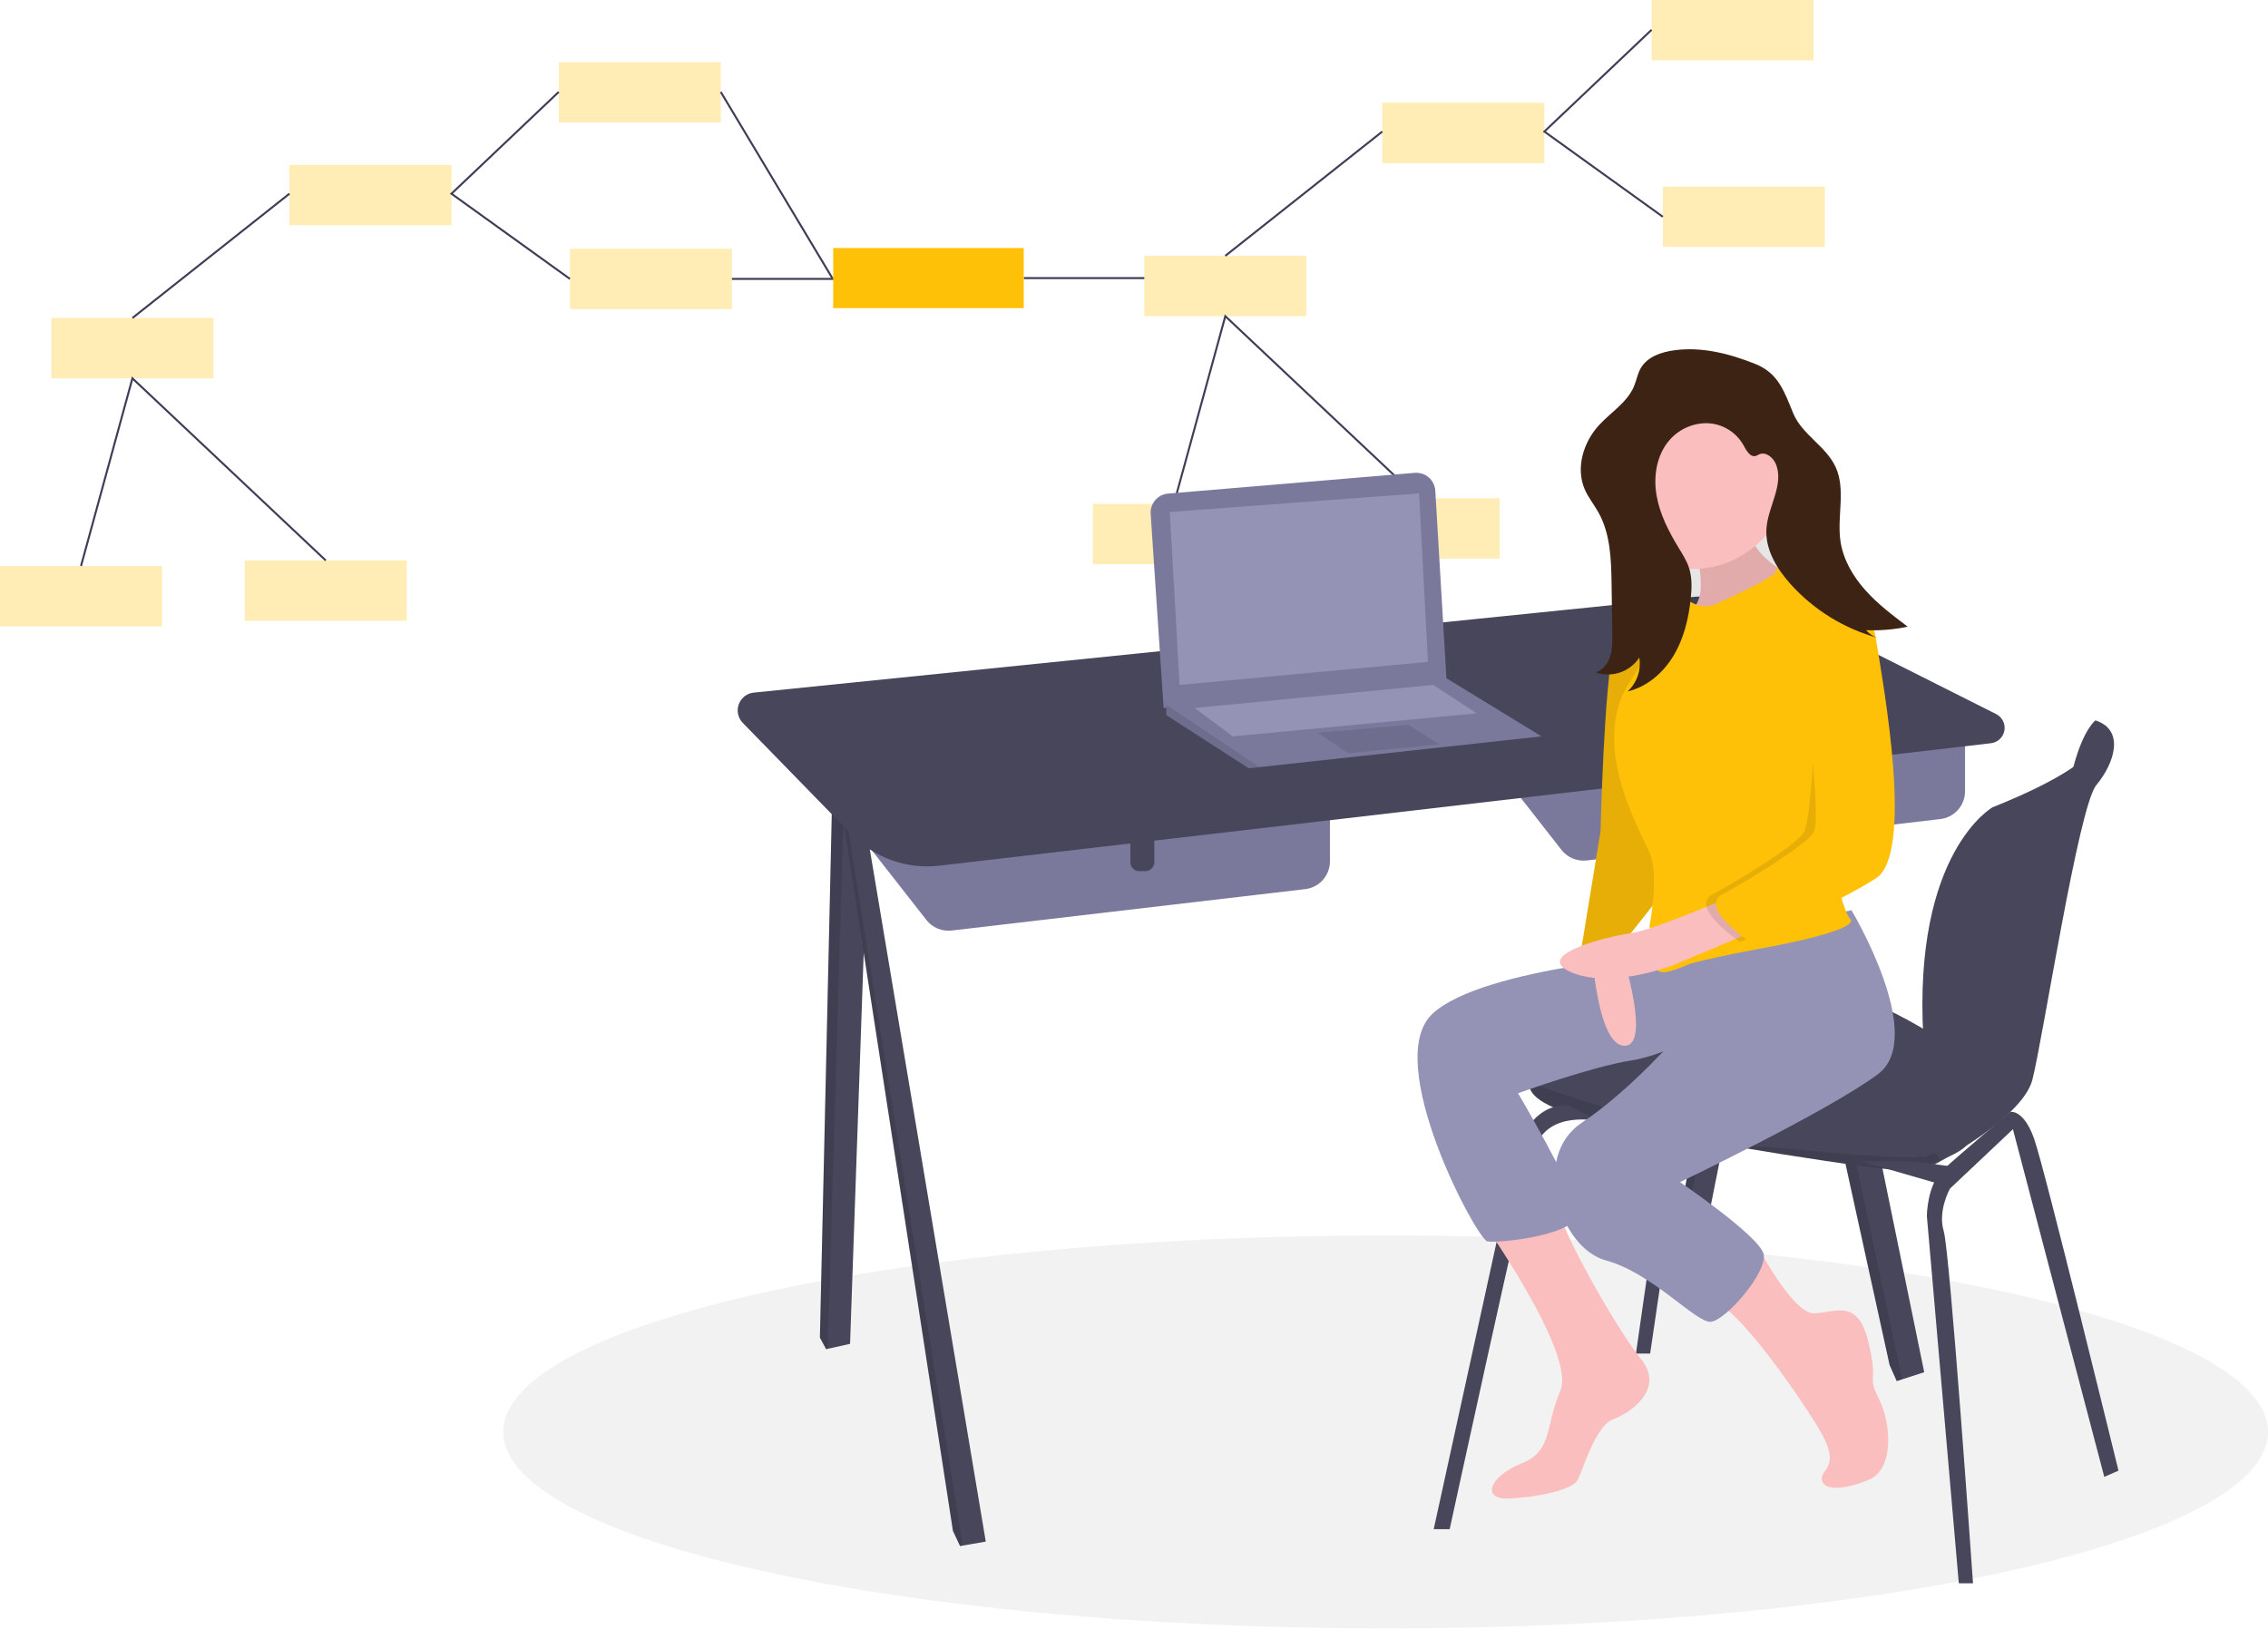
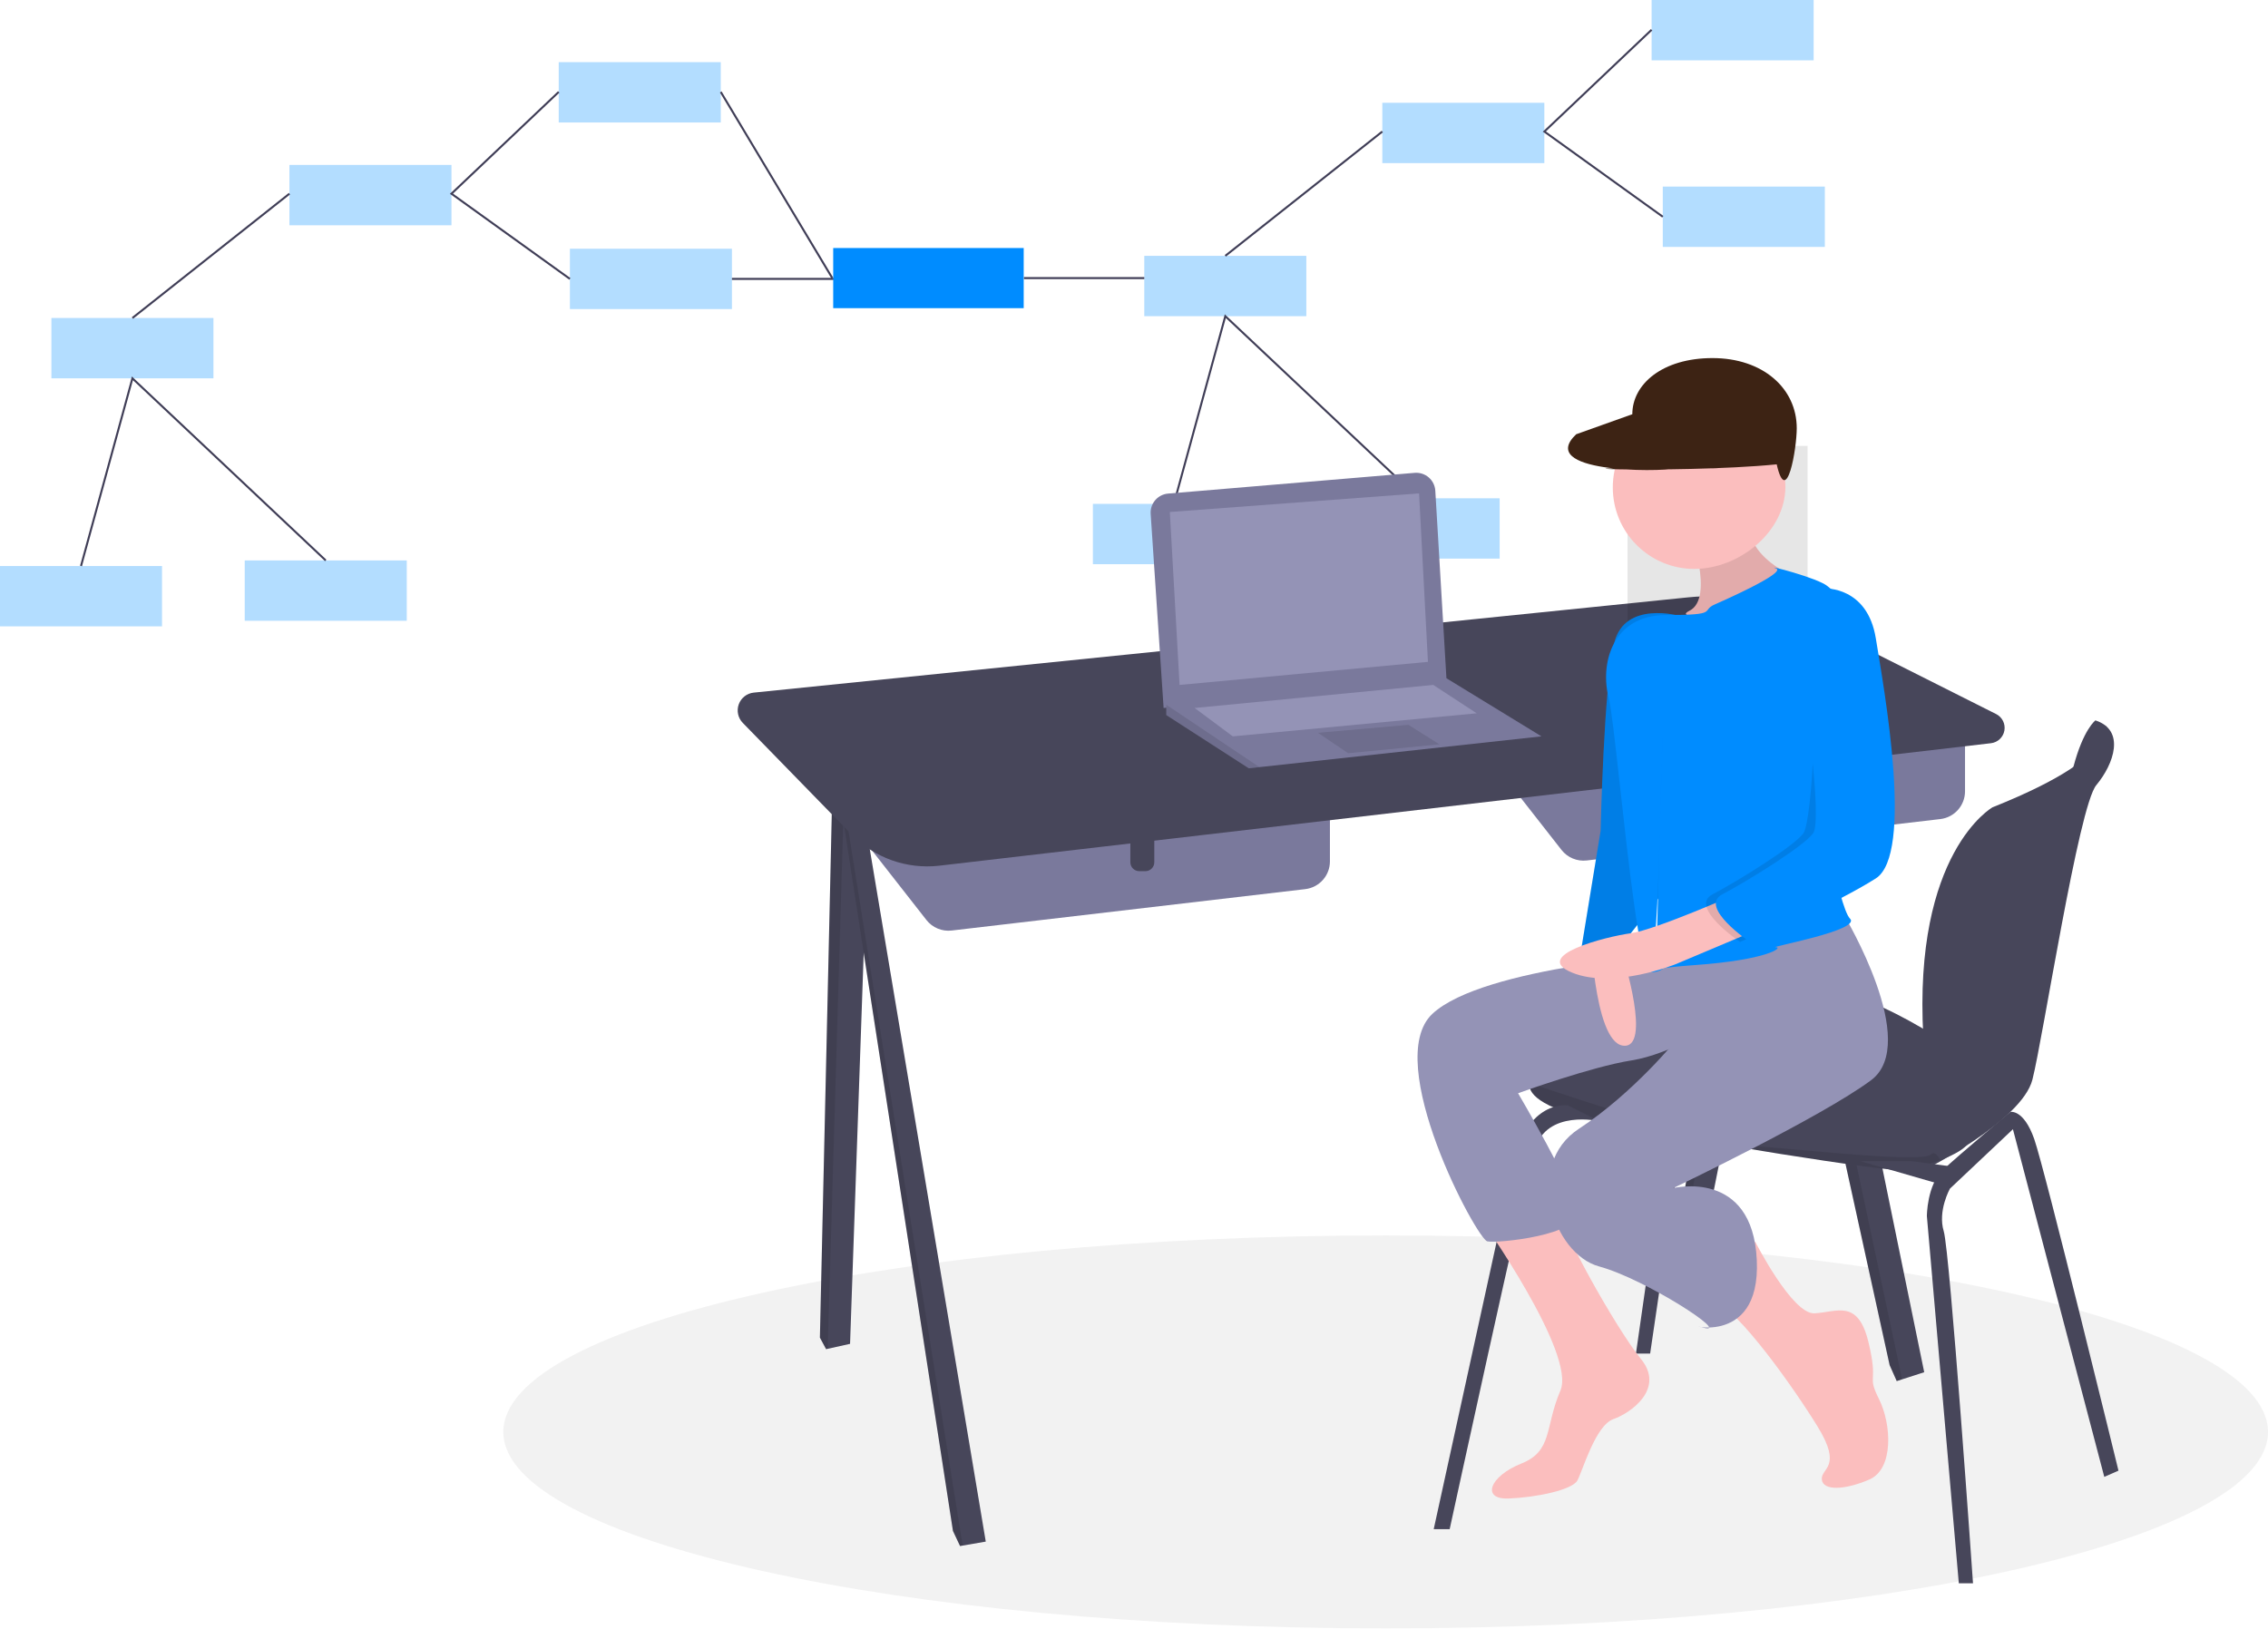
<svg xmlns="http://www.w3.org/2000/svg" id="e87ddc62-7528-42a5-8b37-f74ed0351019" data-name="Layer 1" width="1131" height="812.206" viewBox="0 0 1131 812.206">
-   <rect x="689.328" y="51.267" width="80.802" height="30.092" fill="#ffc107" opacity="0.3" />
-   <rect x="823.626" width="80.802" height="30.092" fill="#ffc107" opacity="0.3" />
-   <rect x="829.198" y="93.061" width="80.802" height="30.092" fill="#ffc107" opacity="0.3" />
-   <rect x="570.634" y="127.611" width="80.802" height="30.092" fill="#ffc107" opacity="0.3" />
-   <rect x="545" y="251.321" width="80.802" height="30.092" fill="#ffc107" opacity="0.3" />
-   <rect x="667.038" y="248.534" width="80.802" height="30.092" fill="#ffc107" opacity="0.3" />
+   <rect x="689.328" y="51.267" width="80.802" height="30.092" fill="#008cff" opacity="0.3" />
+   <rect x="823.626" width="80.802" height="30.092" fill="#008cff" opacity="0.3" />
+   <rect x="829.198" y="93.061" width="80.802" height="30.092" fill="#008cff" opacity="0.3" />
+   <rect x="570.634" y="127.611" width="80.802" height="30.092" fill="#008cff" opacity="0.3" />
+   <rect x="545" y="251.321" width="80.802" height="30.092" fill="#008cff" opacity="0.3" />
+   <rect x="667.038" y="248.534" width="80.802" height="30.092" fill="#008cff" opacity="0.3" />
  <polyline points="823.626 14.856 770.13 65.616 829.198 108.107" fill="none" stroke="#3f3d56" stroke-miterlimit="10" />
  <line x1="689.328" y1="65.616" x2="611.034" y2="127.611" fill="none" stroke="#3f3d56" stroke-miterlimit="10" />
  <polyline points="585.401 251.297 611.034 157.702 707.439 248.534" fill="none" stroke="#3f3d56" stroke-miterlimit="10" />
-   <rect x="144.328" y="82.267" width="80.802" height="30.092" fill="#ffc107" opacity="0.3" />
-   <rect x="278.626" y="31" width="80.802" height="30.092" fill="#ffc107" opacity="0.3" />
-   <rect x="284.198" y="124.061" width="80.802" height="30.092" fill="#ffc107" opacity="0.3" />
-   <rect x="25.634" y="158.611" width="80.802" height="30.092" fill="#ffc107" opacity="0.3" />
-   <rect y="282.321" width="80.802" height="30.092" fill="#ffc107" opacity="0.3" />
-   <rect x="122.038" y="279.534" width="80.802" height="30.092" fill="#ffc107" opacity="0.3" />
+   <rect x="144.328" y="82.267" width="80.802" height="30.092" fill="#008cff" opacity="0.3" />
+   <rect x="278.626" y="31" width="80.802" height="30.092" fill="#008cff" opacity="0.3" />
+   <rect x="284.198" y="124.061" width="80.802" height="30.092" fill="#008cff" opacity="0.3" />
+   <rect x="25.634" y="158.611" width="80.802" height="30.092" fill="#008cff" opacity="0.3" />
+   <rect y="282.321" width="80.802" height="30.092" fill="#008cff" opacity="0.3" />
+   <rect x="122.038" y="279.534" width="80.802" height="30.092" fill="#008cff" opacity="0.3" />
  <polyline points="278.626 45.856 225.13 96.616 284.198 139.107" fill="none" stroke="#3f3d56" stroke-miterlimit="10" />
  <line x1="144.328" y1="96.616" x2="66.034" y2="158.611" fill="none" stroke="#3f3d56" stroke-miterlimit="10" />
  <polyline points="40.401 282.297 66.034 188.702 162.439 279.534" fill="none" stroke="#3f3d56" stroke-miterlimit="10" />
  <line x1="365" y1="139.107" x2="456.634" y2="139.107" fill="none" stroke="#3f3d56" stroke-miterlimit="10" />
-   <rect x="415.5" y="123.706" width="95" height="30" fill="#ffc107" />
+   <rect x="415.5" y="123.706" width="95" height="30" fill="#008cff" />
  <line x1="510.623" y1="138.706" x2="570.634" y2="138.706" fill="none" stroke="#3f3d56" stroke-miterlimit="10" />
  <line x1="415.045" y1="138.706" x2="359.427" y2="45.856" fill="none" stroke="#3f3d56" stroke-miterlimit="10" />
  <ellipse cx="691" cy="714.206" rx="440" ry="98" fill="#f2f2f2" />
  <polygon points="894.984 391.611 852.078 606.582 842.79 606.582 841.768 604.994 838.809 600.39 875.964 399.572 881.604 397.21 894.984 391.611" fill="#47465a" />
  <polygon points="881.604 397.21 841.768 604.994 838.809 600.39 875.964 399.572 881.604 397.21" opacity="0.1" />
  <polygon points="959.564 684.432 948.533 687.988 945.852 688.855 942.313 680.893 881.604 403.96 887.916 402.545 901.177 399.572 959.564 684.432" fill="#47465a" />
  <polygon points="948.533 687.988 945.852 688.855 942.313 680.893 881.604 403.96 887.916 402.545 948.533 687.988" opacity="0.1" />
  <polygon points="433.636 391.611 423.905 670.277 412.753 672.754 411.962 672.931 408.865 667.181 415.058 394.264 421.016 393.415 433.636 391.611" fill="#47465a" />
  <polygon points="421.016 393.415 412.753 672.754 411.962 672.931 408.865 667.181 415.058 394.264 421.016 393.415" opacity="0.1" />
  <polygon points="491.581 768.917 480.045 770.907 478.753 771.128 475.215 763.609 419.039 399.572 420.658 399.081 429.213 396.476 491.581 768.917" fill="#47465a" />
  <polygon points="480.045 770.907 478.753 771.128 475.215 763.609 419.039 399.572 420.658 399.081 480.045 770.907" opacity="0.1" />
  <path d="M770.246,412.949l42.951,54.882a13.928,13.928,0,0,0,12.588,5.249l176.318-20.65a13.928,13.928,0,0,0,12.308-13.833v-40.688Z" transform="translate(-34.5 -43.89695)" fill="#7a799c" />
  <path d="M880.388,377.898h11.943a0,0,0,0,1,0,0v17.236a4.438,4.438,0,0,1-4.438,4.438H884.825a4.438,4.438,0,0,1-4.438-4.438V377.898A0,0,0,0,1,880.388,377.898Z" fill="#47465a" />
  <path d="M453.539,447.893l42.951,54.882a13.928,13.928,0,0,0,12.588,5.249l176.318-20.65A13.928,13.928,0,0,0,697.704,473.541V432.853Z" transform="translate(-34.5 -43.89695)" fill="#7a799c" />
  <path d="M563.68,412.842h11.943a0,0,0,0,1,0,0v17.236a4.438,4.438,0,0,1-4.438,4.438H568.118a4.438,4.438,0,0,1-4.438-4.438V412.842A0,0,0,0,1,563.68,412.842Z" fill="#47465a" />
  <path d="M502.885,475.688l524.459-61.09a7.713,7.713,0,0,0,2.578-14.549l-93.817-47.182a108.587,108.587,0,0,0-59.802-11.017L410.361,389.36a8.918,8.918,0,0,0-5.459,15.095l54.259,55.668A52.673,52.673,0,0,0,502.885,475.688Z" transform="translate(-34.5 -43.89695)" fill="#47465a" />
  <path d="M1085.044,406.318l-5.61-3.101s-6.056,4.458-10.99,23.24,9.221.204,9.221.204l6.193-12.828Z" transform="translate(-34.5 -43.89695)" fill="#47465a" />
  <path d="M1025.027,578.38s-5.75,26.982-8.404,34.502c-1.3,3.68-7.582,7.046-14.544,9.621a97.379,97.379,0,0,1-19.073,4.976c-7.52.885-103.947-14.155-150.834-24.328-31.587-6.852-35.669-14.712-34.971-19.109a6.38,6.38,0,0,1,1.796-3.45s46.444-31.405,62.811-46.444,48.656-3.096,84.042,3.096S1025.027,578.38,1025.027,578.38Z" transform="translate(-34.5 -43.89695)" fill="#47465a" />
  <path d="M1079.434,403.217s21.674,14.155-51.31,43.348c0,0-39.669,22.367-34.505,114.503a25.27,25.27,0,0,0,3.673,11.702c7.53,12.385,23.666,43.737-3.227,47.63V627.478s48.656-24.328,53.964-45.117,23.001-136.237,31.848-146.853S1094.473,408.083,1079.434,403.217Z" transform="translate(-34.5 -43.89695)" fill="#47465a" />
  <path d="M1002.079,622.502a97.379,97.379,0,0,1-19.073,4.976c-7.52.885-103.947-14.155-150.834-24.328-31.587-6.852-35.669-14.712-34.971-19.109,20.763,7.099,88.183,29.632,112.378,31.494,28.751,2.212,83.68,8.36,87.842,4.18C999.023,618.105,1000.664,619.804,1002.079,622.502Z" transform="translate(-34.5 -43.89695)" opacity="0.1" />
  <path d="M749.457,806.621l42.021-191.971s7.52-20.347,24.77-19.462L832.172,603.15s-26.54-6.193-32.29,14.155S757.419,806.621,757.419,806.621Z" transform="translate(-34.5 -43.89695)" fill="#47465a" />
  <polygon points="815.808 675.143 832.616 557.926 840.136 557.926 822.885 675.143 815.808 675.143" fill="#47465a" />
  <path d="M1011.315,833.603l-15.924-183.124s0-15.482,7.962-23.001,33.665-28.97,33.665-28.97,6.587-1.551,11.895,13.489,42.021,165.431,42.021,165.431l-7.077,3.096L1038.297,607.131l-31.405,29.636s-6.193,11.058-3.096,21.232,14.597,175.604,14.597,175.604Z" transform="translate(-34.5 -43.89695)" fill="#47465a" />
  <polygon points="927.717 579.158 967.526 590.658 976.373 582.254 953.372 579.158 927.717 579.158" fill="#47465a" />
  <path d="M608.313,300.201l6.455,96.824,141.103-13.712-5.615-94.649a9.52,9.52,0,0,0-10.301-8.922L617.013,290.082A9.52,9.52,0,0,0,608.313,300.201Z" transform="translate(-34.5 -43.89695)" fill="#7a799c" />
  <polygon points="768.7 367.282 628.039 382.627 622.731 383.206 581.595 356.667 581.595 350.916 721.37 338.328 768.7 367.282" fill="#7a799c" />
  <polygon points="628.039 382.627 622.731 383.206 581.595 356.667 581.595 351.518 628.039 382.627" opacity="0.1" />
  <polygon points="583.364 255.373 588.23 341.627 712.082 330.127 707.658 246.084 583.364 255.373" fill="#9493b6" />
  <polygon points="657.233 365.513 672.272 375.687 717.832 371.263 702.35 361.532 657.233 365.513" opacity="0.1" />
  <polygon points="595.749 353.128 614.769 367.282 736.41 355.782 714.736 341.627 595.749 353.128" fill="#9493b6" />
  <rect x="811.605" y="222.42" width="89.793" height="89.793" opacity="0.1" />
-   <path d="M877.029,307.871s12.667,34.306,0,40.639,45.389,0,45.389,0l16.361-13.195s-36.945-10.556-31.667-34.834S877.029,307.871,877.029,307.871Z" transform="translate(-34.5 -43.89695)" fill="#fbbebe" />
-   <path d="M877.029,307.871s12.667,34.306,0,40.639,45.389,0,45.389,0l16.361-13.195s-36.945-10.556-31.667-34.834S877.029,307.871,877.029,307.871Z" transform="translate(-34.5 -43.89695)" opacity="0.1" />
-   <path d="M773.056,651.986s47.501,67.029,39.584,85.501-3.694,30.084-19.528,36.417-20.056,17.945-6.333,17.417,31.667-4.222,34.306-8.972,8.972-27.445,17.945-30.611S864.89,736.431,852.751,721.653s-42.725-69.21-40.363-74.717S773.056,651.986,773.056,651.986Z" transform="translate(-34.5 -43.89695)" fill="#fbbebe" />
+ //Neck <path d="M877.029,307.871s12.667,34.306,0,40.639,45.389,0,45.389,0l16.361-13.195s-36.945-10.556-31.667-34.834S877.029,307.871,877.029,307.871Z" transform="translate(-34.5 -43.89695)" fill="#fbbebe" />
+ //Neck <path d="M877.029,307.871s12.667,34.306,0,40.639,45.389,0,45.389,0l16.361-13.195s-36.945-10.556-31.667-34.834S877.029,307.871,877.029,307.871Z" transform="translate(-34.5 -43.89695)" opacity="0.1" />
+ //RightLeg<path d="M773.056,651.986s47.501,67.029,39.584,85.501-3.694,30.084-19.528,36.417-20.056,17.945-6.333,17.417,31.667-4.222,34.306-8.972,8.972-27.445,17.945-30.611S864.89,736.431,852.751,721.653s-42.725-69.21-40.363-74.717S773.056,651.986,773.056,651.986Z" transform="translate(-34.5 -43.89695)" fill="#fbbebe" />
  <path d="M872.279,519.512s-98.168,6.333-123.501,30.084,22.167,112.418,27.445,113.474,46.445-3.167,44.862-14.778-29.556-59.112-29.556-59.112,36.417-13.195,56.473-16.361,42.223-17.945,42.223-17.945Z" transform="translate(-34.5 -43.89695)" fill="#9493b6" />
-   <path d="M827.417,504.734s1.583,58.584,16.361,60.695,0-44.862,0-44.862l-.528-17.945Z" transform="translate(-34.5 -43.89695)" fill="#fbbebe" />
-   <path d="M872.279,351.149s-27.445-7.917-32.723,13.195-6.861,93.946-6.861,93.946l-9.5,58.056s17.417-5.278,21.111-2.639l22.167-27.973Z" transform="translate(-34.5 -43.89695)" fill="#ffc107" />
-   <path d="M872.279,351.149s-27.445-7.917-32.723,13.195-6.861,93.946-6.861,93.946l-9.5,58.056s17.417-5.278,21.111-2.639l22.167-27.973Z" transform="translate(-34.5 -43.89695)" opacity="0.1" />
-   <path d="M909.779,663.225s18.445,36.261,29.528,35.733,21.639-7.389,26.917,14.25-1.056,15.834,5.278,28.5,7.389,34.834-4.75,40.112-23.222,5.806-23.75,0,10.556-5.806-2.111-26.389-39.584-58.056-50.667-61.751S909.779,663.225,909.779,663.225Z" transform="translate(-34.5 -43.89695)" fill="#fbbebe" />
-   <path d="M957.78,497.873s38,63.334,13.195,81.806-98.696,53.834-98.696,53.834,39.584,26.917,41.695,35.889-19,33.25-26.389,33.778-29.028-24.278-52.251-30.611-37.473-51.723-12.139-68.612,49.084-44.862,49.084-44.862l-7.385-40.634Z" transform="translate(-34.5 -43.89695)" fill="#9493b6" />
-   <path d="M924.84,286.664c0,22.444-22.991,40.999-45.436,40.999a40.639,40.639,0,1,1,0-81.279C901.849,246.384,924.84,264.219,924.84,286.664Z" transform="translate(-34.5 -43.89695)" fill="#fbbebe" />
- //<path d="M889.696,345.343s36.417-15.834,30.417-17.945,21.111,4.75,25.861,8.972,7.389,3.694,10.556,12.139-15.834,87.084-15.834,87.084,10.556,60.695,16.361,66.501S916.085,516.345,916.085,516.345s-34.834,6.333-40.639,8.972-16.361,6.333-14.25,0,11.083-11.083-4.222-19c0,0,5.278-25.861,0-37.473s-29.556-53.834-10.028-84.445,28.5-41.695,28.5-41.695S882.307,348.51,889.696,345.343Z" transform="translate(-34.5 -43.89695)" fill="#ffc107" />
-   <path d="M901.307,489.428S860.14,507.687,847.737,509.377s-49.876,11.19-29.292,19.635,51.723-4.222,51.723-4.222l43.806-18.472Z" transform="translate(-34.5 -43.89695)" fill="#fbbebe" />
- //<path d="M945.629,343.724s15.202-7.353,19.424,18.508,19,107.668,0,119.807-62.806,31.667-62.806,31.667-25.861-17.417-13.722-23.75,41.167-24.278,45.389-30.611,8.488-77.027,1.099-88.638S945.629,343.724,945.629,343.724Z" transform="translate(-34.5 -43.89695)" opacity="0.1" />
-   <path d="M944.585,337.427s21.111-1.056,25.334,24.806,19,107.668,0,119.807-62.806,31.667-62.806,31.667-25.861-17.417-13.722-23.75,41.167-24.278,45.389-30.611S935.613,387.038,928.224,375.427,944.585,337.427,944.585,337.427Z" transform="translate(-34.5 -43.89695)" fill="#ffc107" />
- //<path d="M869.394,218.612c-6.479.882-13.429,3.252-16.689,8.92-1.595,2.774-2.111,6.027-3.34,8.982-3.391,8.153-11.628,13.021-17.574,19.548-7.75,8.507-11.598,21.326-7.028,31.887,1.77,4.09,4.644,7.593,6.824,11.48,6.081,10.843,6.405,23.865,6.578,36.296l.34,24.441c.052,3.732.093,7.54-1.03,11.099s-3.633,6.893-7.192,8.017a18.64,18.64,0,0,0,21.708-7.413,19.049,19.049,0,0,1-5.822,16.899c9.676-2.279,17.79-9.316,22.902-17.842s7.482-18.442,8.545-28.326c.562-5.228.76-10.633-.892-15.625-1.163-3.516-3.192-6.668-5.118-9.83-4.966-8.154-9.437-16.826-11.037-26.238s.006-19.738,6.118-27.072a24.454,24.454,0,0,1,19.315-8.856,21.503,21.503,0,0,1,17.928,10.975c1.412,2.658,3.421,6.26,6.282,5.326a15.523,15.523,0,0,0,1.549-.761c3.19-1.452,6.814,1.413,8.221,4.623,4.437,10.127-3.738,21.181-4.583,32.205-.786,10.255,4.931,19.926,11.765,27.612a90.717,90.717,0,0,0,44.353,27.25,12.449,12.449,0,0,1-6.434-3.997,84.47,84.47,0,0,0,20.757-1.74c-7.426-5.596-14.905-11.24-21.105-18.171s-11.11-15.316-12.447-24.518c-1.794-12.35,2.805-25.723-2.454-37.041-4.808-10.347-16.732-16.129-21.087-26.674-4.423-10.712-7.291-20.017-19.002-24.68C896.962,220.299,883.204,216.732,869.394,218.612Z" transform="translate(-34.5 -43.89695)" fill="#3D2314" />
+ //RightHand<path d="M827.417,504.734s1.583,58.584,16.361,60.695,0-44.862,0-44.862l-.528-17.945Z" transform="translate(-34.5 -43.89695)" fill="#fbbebe" />
+ //RightArm<path d="M872.279,351.149s-27.445-7.917-32.723,13.195-6.861,93.946-6.861,93.946l-9.5,58.056s17.417-5.278,21.111-2.639l22.167-27.973Z" transform="translate(-34.5 -43.89695)" fill="#008cff" />
+ //RightHandLine<path d="M872.279,351.149s-27.445-7.917-32.723,13.195-6.861,93.946-6.861,93.946l-9.5,58.056s17.417-5.278,21.111-2.639l22.167-27.973Z" transform="translate(-34.5 -43.89695)" opacity="0.1" />
+ //LeftFoot<path d="M909.779,663.225s18.445,36.261,29.528,35.733,21.639-7.389,26.917,14.25-1.056,15.834,5.278,28.5,7.389,34.834-4.75,40.112-23.222,5.806-23.75,0,10.556-5.806-2.111-26.389-39.584-58.056-50.667-61.751S909.779,663.225,909.779,663.225Z" transform="translate(-34.5 -43.89695)" fill="#fbbebe" />
+ //LeftLeg<path d="M957.78,497.873s38,63.334,13.195,81.806-98.696,53.834-98.696,53.834,39.584,-9.917,41.695,35.889-40,30.25-26.389,33.778-29.028-24.278-52.251-30.611-37.473-50.723-10.139-68.611,49.084-44.862,49.083-44.862l-7.385-40.634Z" transform="translate(-37.90 -40.89695)" fill="#9493b6" />
+ //Face<path d="M924.84,286.664c0,22.444-22.991,40.999-45.436,40.999a40.639,40.639,0,1,1,0-81.279C901.849,246.384,924.84,264.219,924.84,286.664Z" transform="translate(-34.5 -43.89695)" fill="#fbbebe" />
+ //Upperbody <path d="M889.696,345.343s36.417-15.834,30.417-17.945,21.111,4.75,25.861,8.972,7.389,3.694,10.556,12.139-15.834,87.084-15.834,87.084,10.556,60.695,16.361,66.501S916.085,516.345,920.01,516.345s-3.833,6.341-40.635,8.933-16.363,6.34-14.256,0,11.346-11.046-4.228-19.000c0,0,5.274-190.81,1-36.47s-20.50-60.4-25.089-77.445,1.5-41.695,28.5-41.695S882.307,348.51,889.696,345.343Z" transform="translate(-34.5 -43.89695)" fill="#008cff" />
+ //LeftHand<path d="M901.307,489.428S860.14,507.687,847.737,509.377s-49.876,11.19-29.292,19.635,51.723-4.222,51.723-4.222l43.806-18.472Z" transform="translate(-34.5 -43.89695)" fill="#fbbebe" />
+ //LeftHandLine<path d="M945.629,343.724s15.202-7.353,19.424,18.508,19,107.668,0,119.807-62.806,31.667-62.806,31.667-25.861-17.417-13.722-23.75,41.167-24.278,45.389-30.611,8.488-77.027,1.099-88.638S945.629,343.724,945.629,343.724Z" transform="translate(-34.5 -43.89695)" opacity="0.1" />
+ //LeftArm<path d="M944.585,337.427s21.111-1.056,25.334,24.806,19,107.668,0,119.807-62.806,31.667-62.806,31.667-25.861-17.417-13.722-23.75,41.167-24.278,45.389-30.611S935.613,387.038,928.224,375.427,944.585,337.427,944.585,337.427Z" transform="translate(-34.5 -43.89695)" fill="#008cff" />
+ //HAIR <path d="M848.5,250.5 c0,-15 15,-28 40,-28 s42,15 42,35 c0,10 -5,40 -10,18 c-50,5 -150,1 -25,2 c-80,0 -15,-2 -25,0 c-10,2 -70,2 -50,-17" transform="translate(-34.5 -43.89695)" fill="#3D2314" />
</svg>
